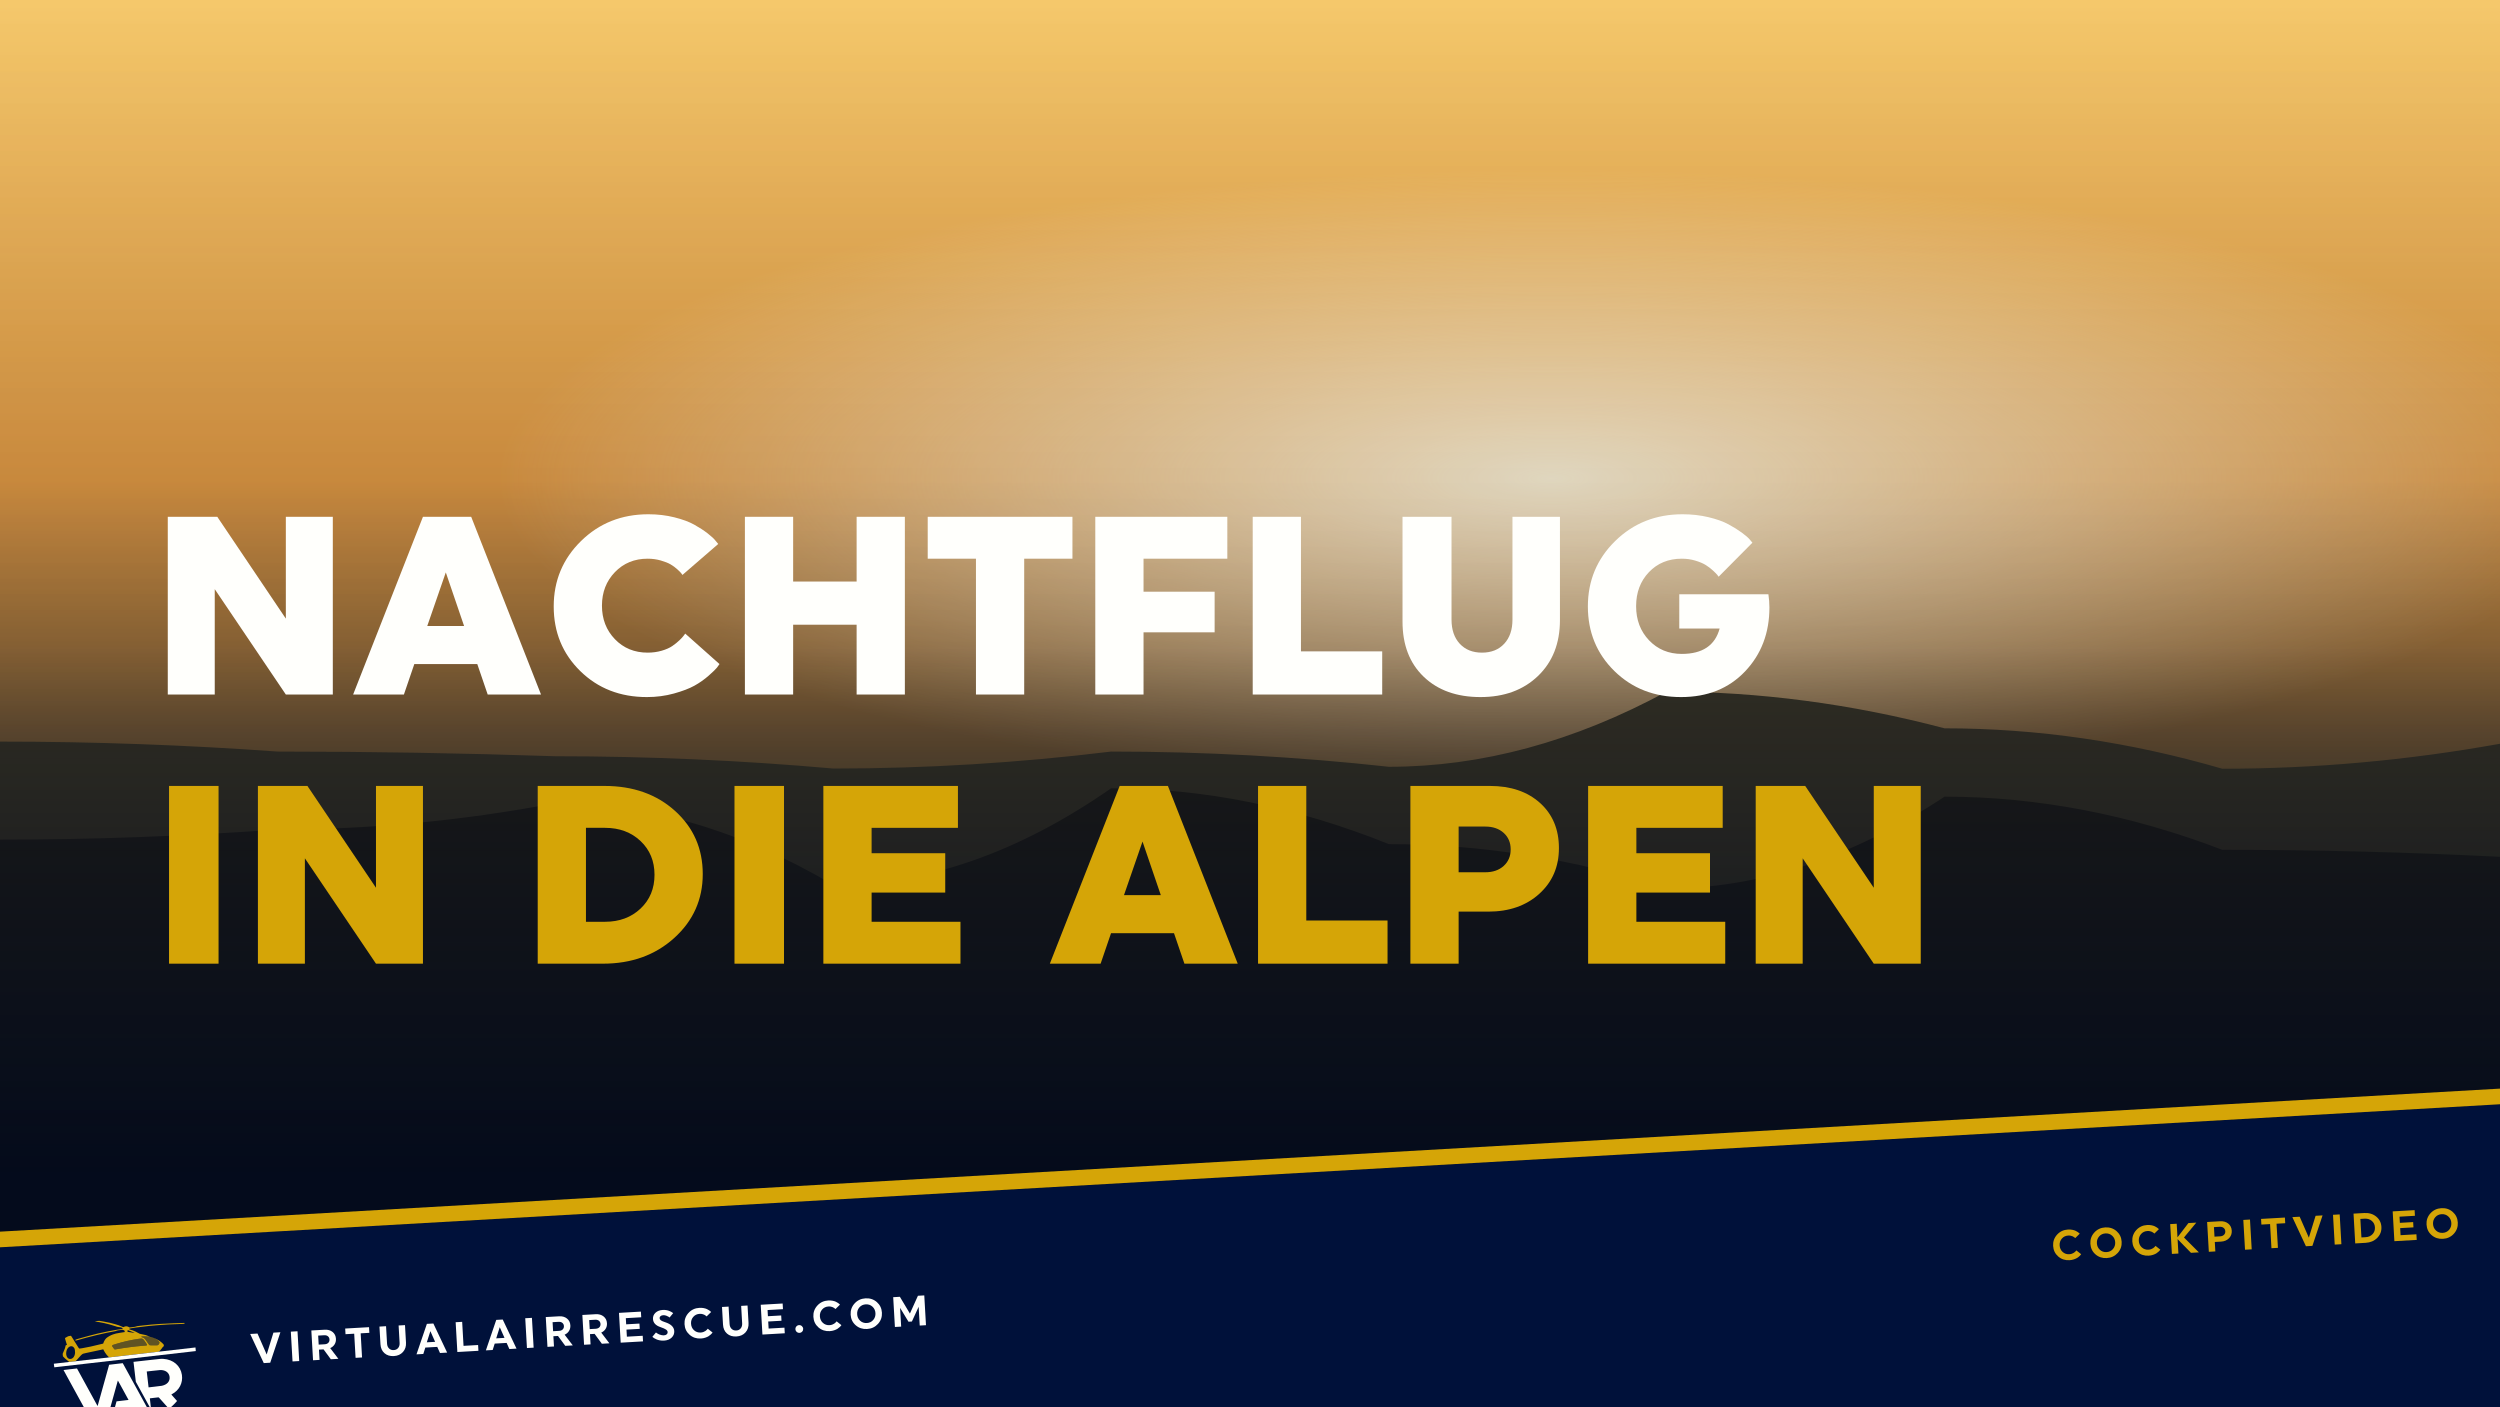
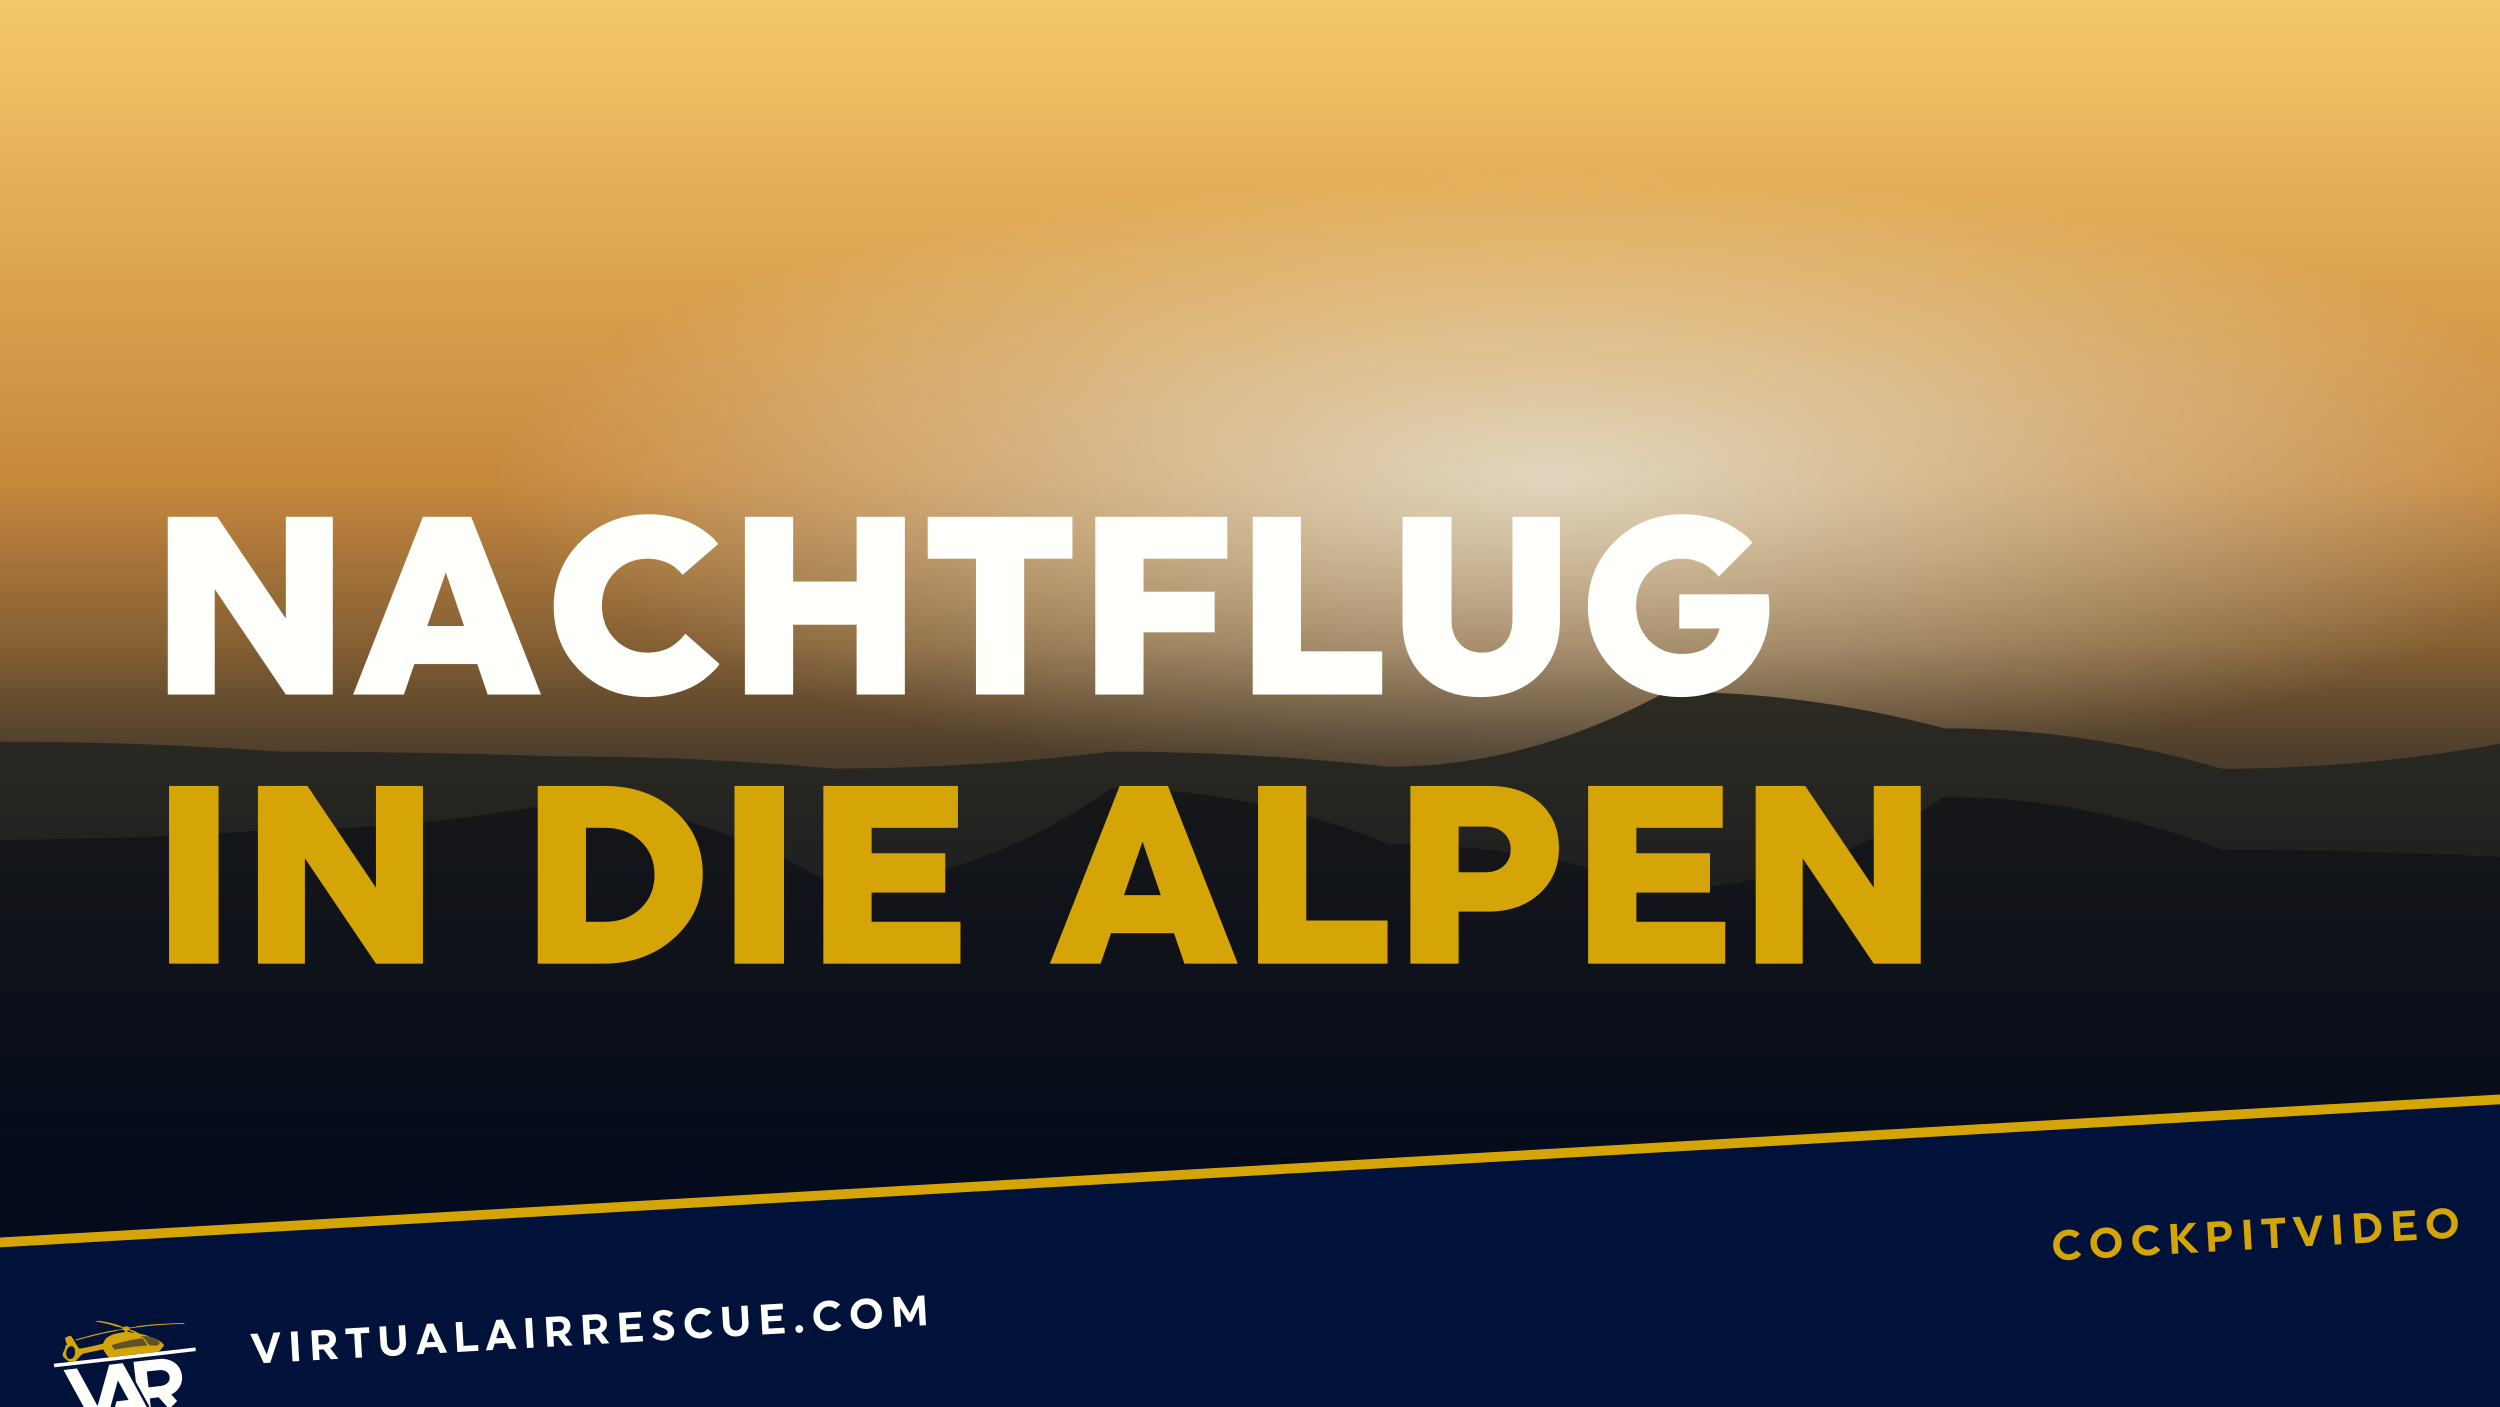
<svg xmlns="http://www.w3.org/2000/svg" viewBox="0 0 1280 720" width="1280" height="720">
  <defs>
    <clipPath id="k17">
      <rect x="0" y="0" width="1280" height="720" />
    </clipPath>
  </defs>
  <g clip-path="url(#k17)">
    <g transform="translate(0,0)">
      <defs>
        <linearGradient id="sc18" x1="0" y1="0" x2="0" y2="1">
          <stop offset="0%" stop-color="#F5C86B" />
          <stop offset="34%" stop-color="#E39A42" />
          <stop offset="52%" stop-color="#7A5B33" />
          <stop offset="70%" stop-color="#22301F" />
          <stop offset="100%" stop-color="#141D14" />
        </linearGradient>
        <radialGradient id="sc18s">
          <stop offset="0%" stop-color="#FFF6DC" stop-opacity=".95" />
          <stop offset="100%" stop-color="#FFF6DC" stop-opacity="0" />
        </radialGradient>
      </defs>
      <rect width="1280" height="720" fill="url(#sc18)" />
      <ellipse cx="794" cy="245" rx="538" ry="158" fill="url(#sc18s)" />
      <path d="M0,720 L0,379.7 Q71.1,379.7 142.2,384.8 Q213.3,384.8 284.4,387.2 Q355.6,387.2 426.7,393.5 Q497.8,393.5 568.9,384.8 Q640.0,384.8 711.1,392.6 Q782.2,392.6 853.3,354.1 Q924.4,354.1 995.6,372.9 Q1066.7,372.9 1137.8,393.6 Q1208.9,393.6 1280.0,380.8 L1280,720 Z" fill="#3A3524" />
      <path d="M0,720 L0,429.9 Q71.1,429.9 142.2,424.7 Q213.3,424.7 284.4,411.2 Q355.6,411.2 426.7,453.1 Q497.8,453.1 568.9,403.6 Q640.0,403.6 711.1,432.2 Q782.2,432.2 853.3,454.9 Q924.4,454.9 995.6,407.9 Q1066.7,407.9 1137.8,435.1 Q1208.9,435.1 1280.0,438.7 L1280,720 Z" fill="#221F16" />
    </g>
  </g>
  <defs>
    <linearGradient id="sr19" gradientUnits="userSpaceOnUse" x1="0" y1="0" x2="0" y2="602">
      <stop offset="0%" stop-color="#00081C" stop-opacity="0" />
      <stop offset="55%" stop-color="#00081C" stop-opacity="0.16" />
      <stop offset="100%" stop-color="#00081C" stop-opacity="0.88" />
    </linearGradient>
  </defs>
  <rect width="1280" height="720" fill="url(#sr19)" />
  <g fill="#FFFFFC" transform="translate(76.8,355.6)">
    <path transform="translate(0.00,0) scale(0.13,-0.13)" d="M535.0 0.0 255.0 415.0V0.0H70.0V700.0H265.0L535.0 299.0V700.0H720.0V0.0Z" />
    <path transform="translate(104.00,0) scale(0.13,-0.13)" d="M465.0 700.0 740.0 0.0H530.0L489.0 120.0H241.0L200.0 0.0H0.0L275.0 700.0ZM437.0 270.0 365.0 481.0 292.0 270.0Z" />
    <path transform="translate(201.50,0) scale(0.13,-0.13)" d="M558.0 240.0 693.0 120.0Q690.0 115.0 683.0 106.0Q676.0 97.0 650.5 74.5Q625.0 52.0 594.5 35.0Q564.0 18.0 513.5 4.0Q463.0 -10.0 407.0 -10.0Q249.0 -10.0 144.5 92.5Q40.0 195.0 40.0 347.0Q40.0 499.0 147.5 604.5Q255.0 710.0 413.0 710.0Q467.0 710.0 515.0 698.0Q563.0 686.0 593.5 669.0Q624.0 652.0 646.5 634.5Q669.0 617.0 678.0 605.0L688.0 593.0L547.0 471.0Q545.0 474.0 542.0 478.0Q539.0 482.0 527.0 493.0Q515.0 504.0 500.5 512.5Q486.0 521.0 461.5 528.0Q437.0 535.0 410.0 535.0Q332.0 535.0 281.0 482.0Q230.0 429.0 230.0 350.0Q230.0 271.0 281.0 218.0Q332.0 165.0 410.0 165.0Q439.0 165.0 465.0 172.5Q491.0 180.0 507.0 191.0Q523.0 202.0 535.0 213.5Q547.0 225.0 552.0 232.0Z" />
    <path transform="translate(295.49,0) scale(0.13,-0.13)" d="M510.0 0.0V275.0H260.0V0.0H70.0V700.0H260.0V445.0H510.0V700.0H700.0V0.0Z" />
    <path transform="translate(396.89,0) scale(0.13,-0.13)" d="M580.0 535.0H390.0V0.0H200.0V535.0H10.0V700.0H580.0Z" />
    <path transform="translate(474.89,0) scale(0.13,-0.13)" d="M540.0 245.0H260.0V0.0H70.0V700.0H590.0V535.0H260.0V405.0H540.0Z" />
    <path transform="translate(555.49,0) scale(0.13,-0.13)" d="M580.0 0.0H70.0V700.0H260.0V170.0H580.0Z" />
    <path transform="translate(633.49,0) scale(0.13,-0.13)" d="M493.0 700.0H680.0V293.0Q680.0 156.0 593.5 73.0Q507.0 -10.0 367.0 -10.0Q227.0 -10.0 143.5 70.0Q60.0 150.0 60.0 287.0V700.0H253.0V295.0Q253.0 235.0 285.5 200.0Q318.0 165.0 373.0 165.0Q428.0 165.0 460.5 200.0Q493.0 235.0 493.0 295.0Z" />
    <path transform="translate(730.99,0) scale(0.13,-0.13)" d="M400.0 395.0H751.0Q755.0 368.0 755.0 343.0Q755.0 192.0 659.0 91.0Q563.0 -10.0 407.0 -10.0Q249.0 -10.0 144.5 92.5Q40.0 195.0 40.0 347.0Q40.0 499.0 147.5 604.5Q255.0 710.0 413.0 710.0Q467.0 710.0 515.0 698.5Q563.0 687.0 593.5 670.5Q624.0 654.0 646.5 637.5Q669.0 621.0 678.0 610.0L688.0 598.0L555.0 464.0Q553.0 467.0 549.5 471.5Q546.0 476.0 532.5 488.5Q519.0 501.0 503.5 510.5Q488.0 520.0 463.0 527.5Q438.0 535.0 410.0 535.0Q331.0 535.0 280.5 482.0Q230.0 429.0 230.0 348.0Q230.0 267.0 281.0 213.5Q332.0 160.0 410.0 160.0Q532.0 160.0 559.0 260.0H400.0Z" />
  </g>
  <g fill="#D5A507" transform="translate(76.8,493.4)">
    <path transform="translate(0.00,0) scale(0.13,-0.13)" d="M75.0 0.0V700.0H270.0V0.0Z" />
    <path transform="translate(46.15,0) scale(0.13,-0.13)" d="M535.0 0.0 255.0 415.0V0.0H70.0V700.0H265.0L535.0 299.0V700.0H720.0V0.0Z" />
    <path transform="translate(189.41,0) scale(0.13,-0.13)" d="M70.0 0.0V700.0H333.0Q502.0 700.0 611.0 601.5Q720.0 503.0 720.0 353.0Q720.0 203.0 608.0 101.5Q496.0 0.0 327.0 0.0ZM335.0 535.0H260.0V165.0H335.0Q420.0 165.0 475.0 217.0Q530.0 269.0 530.0 350.0Q530.0 431.0 475.0 483.0Q420.0 535.0 335.0 535.0Z" />
    <path transform="translate(289.51,0) scale(0.13,-0.13)" d="M75.0 0.0V700.0H270.0V0.0Z" />
    <path transform="translate(335.66,0) scale(0.13,-0.13)" d="M610.0 0.0H70.0V700.0H600.0V535.0H260.0V435.0H550.0V280.0H260.0V165.0H610.0Z" />
    <path transform="translate(460.72,0) scale(0.13,-0.13)" d="M465.0 700.0 740.0 0.0H530.0L489.0 120.0H241.0L200.0 0.0H0.0L275.0 700.0ZM437.0 270.0 365.0 481.0 292.0 270.0Z" />
    <path transform="translate(558.22,0) scale(0.13,-0.13)" d="M580.0 0.0H70.0V700.0H260.0V170.0H580.0Z" />
    <path transform="translate(636.22,0) scale(0.13,-0.13)" d="M70.0 0.0V700.0H383.0Q506.0 700.0 580.5 633.0Q655.0 566.0 655.0 455.0Q655.0 345.0 577.5 275.0Q500.0 205.0 377.0 205.0H260.0V0.0ZM260.0 540.0V360.0H365.0Q410.0 360.0 437.5 385.0Q465.0 410.0 465.0 450.0Q465.0 490.0 437.5 515.0Q410.0 540.0 365.0 540.0Z" />
    <path transform="translate(727.22,0) scale(0.13,-0.13)" d="M610.0 0.0H70.0V700.0H600.0V535.0H260.0V435.0H550.0V280.0H260.0V165.0H610.0Z" />
    <path transform="translate(813.02,0) scale(0.13,-0.13)" d="M535.0 0.0 255.0 415.0V0.0H70.0V700.0H265.0L535.0 299.0V700.0H720.0V0.0Z" />
  </g>
  <g transform="translate(640.0,602.0) rotate(-3.2747)">
    <rect x="-1664" y="0" width="3328" height="3328" fill="#00113A" />
-     <rect x="-1664" y="-8" width="3328" height="8" fill="#D5A507" />
+     <rect x="-1664" y="-5" width="3328" height="5" fill="#D5A507" />
    <g transform="translate(-617.0,22.5) scale(0.14258)">
      <defs>
        <clipPath id="n1b20">
          <circle cx="256" cy="256" r="256" />
        </clipPath>
      </defs>
      <g clip-path="url(#n1b20)">
        <circle cx="256" cy="256" r="256" fill="#00113A" />
        <g fill="#D5A507" transform="translate(34.00,126.11) scale(0.444)">
          <path d="M35.7 305.27C27.86 297.99 20 290.67 18.23 289.02C12.94 284.07 7.26 277.76 2.59 271.63C1.3 269.94 1.3 269.94 0.67 259.67C0.04 249.4 0.04 249.4 3.21 243.43C17.85 215.93 25.31 198.26 26.9 187.33C27.45 183.58 26.65 184.36 34.25 180.13C39.92 176.97 39.91 176.98 39.91 175.49C39.91 173.85 39.02 172.61 37.83 172.6C37.11 172.6 37.81 175.22 31.69 149.81C26.64 128.87 26.11 126.2 26.67 124.15C27.12 122.49 32.62 119.37 41.13 115.95C46.53 113.78 47.49 113.3 48.58 112.26C50.67 110.26 58.97 108.69 71.24 107.99C77.19 107.64 74.98 104.81 89.29 131.15C96.15 143.79 105.73 161.29 110.57 170.04C115.41 178.79 120.75 188.62 122.44 191.88C129.48 205.52 134.23 213.21 136.29 214.34C139.72 216.22 170.18 212.83 229.23 204.01C250.02 200.91 306.75 190.88 330.23 186.17C332.66 185.68 332.66 185.68 333.54 183.12C338.5 168.63 350.1 151.3 360.17 143.32C372.8 133.3 397.13 121.34 414.41 116.63C435.84 110.79 444.66 109.17 464.81 107.34C479.81 105.98 511.76 102.62 512.05 102.38C512.08 102.36 511.65 99.49 511.1 96.01C510.1 89.68 510.1 89.68 506.87 88.58C502.65 87.13 501 86.26 499.45 84.67C498.18 83.37 498.18 83.37 487.88 83.75C459.05 84.82 451.08 85.73 441.9 89.01C435.4 91.33 435.45 91.31 428.8 91.97C362.81 98.45 214.12 125.11 126.21 146.21C111.13 149.83 109.91 149.82 109.35 146.09C108.62 141.18 110.96 140.04 130.7 135.68C199.78 120.43 262.82 107.4 294.63 101.81C336.98 94.36 431.41 81.22 452.54 79.84C455.13 79.67 462.05 79.18 467.91 78.75C473.77 78.33 480.74 77.91 483.41 77.82C496.02 77.41 495.76 77.44 495.55 76.49C495.44 76.03 495.28 74.08 495.18 72.17C495.01 68.69 495.01 68.69 493.75 68.38C493.06 68.2 491.24 67.34 489.71 66.47C482.4 62.32 482.87 62.48 475.05 61.23C461.69 59.09 454.17 57.41 449.82 55.59C448.42 55 444.91 53.47 442.02 52.19C431.61 47.57 418.28 42.66 392.8 34.08C364.87 24.67 339.59 17.5 311.76 11.09C299.95 8.37 299.99 8.38 290.21 6.6C279.38 4.63 274.04 3.36 274.55 2.87C275.14 2.3 289.73 0.65 297.88 0.23C311.16 -0.46 311.55 -0.4 341.15 6.74C389.7 18.46 402.15 22.04 437.97 34.58C462.99 43.33 472.02 47.05 486.52 54.55C489.7 56.2 494.13 58.47 496.36 59.59C498.58 60.72 500.74 61.86 501.14 62.13C501.87 62.62 501.89 62.62 504.82 61.38C519.4 55.23 529.43 55.03 540.79 60.69C546.35 63.46 548.17 64.78 548.98 66.6C549.58 67.97 555.31 67.94 575.92 66.45C598.39 64.83 598.39 64.83 607.34 62.29C614.29 60.32 614.14 60.33 639.56 58.79C703.41 54.93 756.26 53.13 806.36 53.13C858.12 53.13 977.54 55.09 996.82 56.26C1000.43 56.48 1001.17 58.14 998.71 60.49C995.29 63.76 991.43 63.94 948.73 62.85C873.08 60.91 856.08 60.83 788.97 62.17C722.22 63.5 694.67 64.8 620.01 70.11C613.86 70.55 607 70.98 604.77 71.07C591.89 71.59 573.5 73.35 567.47 74.64C561.97 75.82 561.32 75.9 556.36 76.04C551.11 76.19 551.11 76.19 550.94 78.75C550.84 80.16 550.57 81.77 550.34 82.33C550.01 83.11 549.99 83.38 550.24 83.47C550.42 83.53 553.42 84.55 556.9 85.72C560.39 86.9 566.25 88.96 569.93 90.32C573.61 91.67 576.74 92.77 576.89 92.77C580.14 92.77 614.7 111.79 625.81 119.69C630.93 123.34 630.93 123.34 636.87 124.75C672.02 133.12 689.95 139.38 701.29 147.24C705.18 149.93 705.18 149.93 720.24 155.31C752.95 166.98 765.35 173.35 790.99 191.66C799.5 197.73 816.67 214.97 819.64 220.42C823.42 227.36 820.75 237.21 814.42 239.63C811.9 240.59 812.26 240.2 804.25 250.61C795.46 262.02 780.6 276.24 776.87 276.82C775.66 277 373.53 299.94 373.25 299.84C371.87 299.33 359.32 284.34 355.46 278.59C344.66 262.51 338.75 252.16 334.39 241.69C332.21 236.45 330.36 232.1 330.28 232.02C329.97 231.71 213.68 249.73 187.97 254.08C164.08 258.12 163.13 258.35 158.5 261.43C151.54 266.06 146.73 270.44 129.11 288.18C98.73 318.77 105.03 315.29 77.25 316.85C63.91 317.61 52.31 318.29 51.48 318.37C49.96 318.52 49.96 318.52 35.7 305.27ZM65.16 294.35C83.73 291.12 97.51 273.39 100.91 248.38C101.38 244.97 101.37 230.17 100.9 226C99.56 213.99 98.8 211.61 94.02 204.55C76.64 178.83 40.43 194.92 31.18 232.47C22.2 268.91 38.7 298.96 65.16 294.35ZM426.51 238.42C508.82 228.76 585.47 223.14 652.64 221.81C692.24 221.03 690.56 222.48 677.71 200.11C656.08 162.43 653.86 160.82 626.75 163.14C557.73 169.02 495.94 179.34 427.86 196.36C408.78 201.13 406.7 201.91 404.56 205.13C401.84 209.25 402.31 210.47 412.79 226.27C421.54 239.45 421.09 239.05 426.51 238.42ZM771.34 224.12C780.47 221.3 789.76 206.88 786.96 199.86C783.31 190.7 764.16 174.62 748.38 167.48C741.64 164.43 718.63 155.97 707.64 152.51C687.74 146.23 651.12 143.59 643.34 147.88C640.63 149.37 642.43 150.74 649.96 152.91C662.3 156.47 670.56 163.87 679.03 178.98C687.23 193.6 699.29 212.89 702.16 215.99C707.1 221.32 707.66 221.47 727.59 222.62C764.71 224.76 768.81 224.9 771.34 224.12ZM591.15 114.24C591.15 114.08 588 112.11 584.82 110.28C578.3 106.55 556.35 96.34 545.07 91.8C543.08 91 540.82 89.97 540.03 89.52C537.82 88.26 535.19 88.74 534.96 90.44C534.72 92.22 534.14 101.92 534.27 102.04C534.33 102.09 541.55 103.67 550.3 105.55C559.05 107.43 571.61 110.17 578.21 111.63C589.8 114.19 591.15 114.47 591.15 114.24Z" fill-rule="evenodd" />
          <path d="M426.51 238.42C508.82 228.76 585.47 223.14 652.64 221.81C692.24 221.03 690.56 222.48 677.71 200.11C656.08 162.43 653.86 160.82 626.75 163.14C557.73 169.02 495.94 179.34 427.86 196.36C408.78 201.13 406.7 201.91 404.56 205.13C401.84 209.25 402.31 210.47 412.79 226.27C421.54 239.45 421.09 239.05 426.51 238.42ZM771.34 224.12C780.47 221.3 789.76 206.88 786.96 199.86C783.31 190.7 764.16 174.62 748.38 167.48C741.64 164.43 718.63 155.97 707.64 152.51C687.74 146.23 651.12 143.59 643.34 147.88C640.63 149.37 642.43 150.74 649.96 152.91C662.3 156.47 670.56 163.87 679.03 178.98C687.23 193.6 699.29 212.89 702.16 215.99C707.1 221.32 707.66 221.47 727.59 222.62C764.71 224.76 768.81 224.9 771.34 224.12Z" opacity="0.45" />
        </g>
        <g transform="translate(256,256) rotate(-3.275)">
          <rect x="-614.4" y="0" width="1228.8" height="13" fill="#FFFFFC" />
        </g>
        <g transform="rotate(-3.275 256 256)">
          <defs>
            <clipPath id="wc1b20">
              <circle cx="256" cy="256" r="249.00" />
            </clipPath>
          </defs>
          <g clip-path="url(#wc1b20)">
            <g fill="#FFFFFC" transform="translate(32.03,282.00) scale(0.42394)">
              <path d="M195.1 478.09C193.93 477.63 193.3 476.14 173.69 427.85C169.31 417.07 161.96 399.04 157.36 387.77C144.85 357.16 130.53 321.99 124.7 307.6C121.86 300.58 116.25 286.82 112.24 277.02C99.77 246.52 89.4 221.12 84.01 207.84C76.29 188.85 63.1 156.48 36.82 92.04C5.35 14.87 0 1.67 0 1.08C0 0.81 25.85 0.66 57.45 0.74L114.9 0.89L119.73 12.77C122.38 19.3 128.74 34.93 133.87 47.51C145.14 75.16 159.52 110.48 170.14 136.58C174.45 147.19 182.06 165.9 187.05 178.15C196.26 200.76 206.8 226.67 220.74 260.99C224.99 271.44 230.49 284.93 232.96 290.97C235.43 297.02 240.44 309.31 244.09 318.29C251.9 337.51 251.75 337.2 252.42 336.01C252.69 335.53 256.69 325.8 261.33 314.39C269.84 293.41 277.55 274.47 295.12 231.29C300.44 218.23 308.05 199.52 312.04 189.73C318.74 173.26 325.93 155.59 346.48 105.11C350.8 94.49 358.42 75.79 363.41 63.54C368.4 51.29 376.16 32.19 380.66 21.08L388.83 0.89L446.64 0.59C478.44 0.43 504.66 0.45 504.91 0.64C505.16 0.82 508.67 9.11 512.7 19.04C516.73 28.98 524.11 47.13 529.11 59.38C541.84 90.6 555.55 124.24 565.9 149.64C570.75 161.56 578.1 179.6 582.23 189.73C586.36 199.85 593.99 218.56 599.17 231.29C604.36 244.03 612.91 265.01 618.18 277.91C633.59 315.68 644.01 341.24 650.83 358.08C654.35 366.73 659.95 380.49 663.29 388.66C666.63 396.82 673.22 412.99 677.95 424.58C682.68 436.18 689.46 452.8 693.03 461.52C696.6 470.24 699.52 477.52 699.52 477.7C699.52 477.88 673.66 478.03 642.04 478.03L584.56 478.03L581.68 471.05C577.2 460.19 560.23 418.53 557.18 410.93C555.68 407.17 554.19 403.76 553.87 403.36C553.42 402.77 535.39 402.61 467.27 402.61C419.95 402.61 381.24 402.46 381.24 402.26C381.24 402.07 384.56 393.72 388.61 383.71C396.8 363.5 408.21 335.11 412.82 323.49L415.81 315.92L467.08 315.77L518.34 315.62L513.87 304.63C511.41 298.59 505.44 283.89 500.59 271.97C495.75 260.05 487.88 240.68 483.1 228.92C478.32 217.16 470.83 198.72 466.45 187.95C450.59 148.87 447.82 142.25 447.34 142.09C447.07 142 445.2 146.13 443.18 151.28C441.16 156.42 434.67 172.52 428.75 187.05C422.83 201.59 414.81 221.36 410.93 231C407.04 240.63 399.56 259.07 394.3 271.97C376.24 316.27 366.82 339.41 358.64 359.56C345.14 392.83 338.8 408.42 330.37 429.04C311.03 476.38 310.36 477.95 309.1 478.28C307.23 478.79 196.4 478.6 195.1 478.09ZM881.95 474.91C879.81 472 876.03 466.65 856.48 438.84C852.23 432.79 840.49 416.09 830.38 401.72C820.26 387.35 807.21 368.78 801.36 360.45C784.84 336.91 776.14 324.62 775.21 323.48C774.4 322.5 772.01 322.45 736.79 322.59L699.23 322.74L698.93 370.83L698.63 418.92L690.21 398.15C685.57 386.72 677.74 367.49 672.81 355.4C667.87 343.32 660.52 325.28 656.47 315.32C652.42 305.36 644.8 286.65 639.54 273.75C634.28 260.85 625.94 240.41 621.01 228.33C616.08 216.24 608.68 198.2 604.57 188.24L597.09 170.13L596.94 85.03L596.79 -0.07L711.55 0.16C835.48 0.41 832.04 0.32 850.36 3.58C934.1 18.49 989.12 78.21 991.5 156.77C993.56 225.09 954.38 283.51 889.7 308.51C886.35 309.81 883.62 311.05 883.61 311.28C883.61 311.67 888.25 318.33 910.61 350.06C915.44 356.92 922.68 367.21 926.69 372.92C930.71 378.64 938.14 389.19 943.21 396.38C948.28 403.56 955.61 413.98 959.5 419.54C963.39 425.09 972.96 438.72 980.78 449.82C999.57 476.5 1000 477.12 1000 477.61C1000 477.84 973.95 478.03 942.12 478.03C884.24 478.03 884.24 478.03 881.95 474.91ZM812.44 228.62C858.16 224.16 885.99 198.77 885.99 161.52C885.99 130.34 865.44 106.28 831.53 97.74C817.42 94.19 818.24 94.23 756.09 93.98L698.93 93.75L698.93 161.48L698.93 229.22L752.61 229.22C784.27 229.22 808.81 228.97 812.44 228.62Z" fill-rule="evenodd" />
              <path d="M192.83 474.62 L311.60 474.62 L252.04 614.97 L252.04 614.97 ZM582.75 474.62 L697.88 474.62 L780.63 678.62 L666.26 678.62 ZM887.32 474.62 L997.18 474.62 L1138.70 678.62 L1067.96 678.62 Z" />
            </g>
          </g>
        </g>
      </g>
    </g>
    <g fill="#FFFFFC" transform="translate(-515.7,66.9)">
      <path transform="translate(0.00,0) scale(0.02183,-0.02183)" d="M279.0 0.0 0.0 700.0H172.0L359.0 197.0L546.0 700.0H710.0L431.0 0.0Z" />
      <path transform="translate(18.99,0) scale(0.02183,-0.02183)" d="M85.0 0.0V700.0H242.0V0.0Z" />
      <path transform="translate(29.62,0) scale(0.02183,-0.02183)" d="M374.0 571.0H233.0V359.0H374.0Q429.0 359.0 461.0 388.5Q493.0 418.0 493.0 465.0Q493.0 512.0 461.0 541.5Q429.0 571.0 374.0 571.0ZM80.0 0.0V700.0H393.0Q505.0 700.0 575.0 637.0Q645.0 574.0 645.0 473.0Q645.0 399.0 605.5 343.0Q566.0 287.0 498.0 262.0L675.0 0.0H498.0L341.0 241.0H233.0V0.0Z" />
      <path transform="translate(48.40,0) scale(0.02183,-0.02183)" d="M575.0 567.0H371.0V0.0H219.0V567.0H15.0V700.0H575.0Z" />
      <path transform="translate(64.77,0) scale(0.02183,-0.02183)" d="M520.0 700.0H670.0V290.0Q670.0 156.0 586.0 73.0Q502.0 -10.0 368.0 -10.0Q233.0 -10.0 151.5 70.5Q70.0 151.0 70.0 285.0V700.0H225.0V290.0Q225.0 218.0 266.0 174.0Q307.0 130.0 373.0 130.0Q439.0 130.0 479.5 174.0Q520.0 218.0 520.0 290.0Z" />
      <path transform="translate(84.42,0) scale(0.02183,-0.02183)" d="M356.0 525.0 258.0 268.0H453.0ZM436.0 700.0 720.0 0.0H552.0L496.0 147.0H216.0L160.0 0.0H0.0L284.0 700.0Z" />
      <path transform="translate(103.63,0) scale(0.02183,-0.02183)" d="M575.0 0.0H80.0V700.0H233.0V136.0H575.0Z" />
      <path transform="translate(120.00,0) scale(0.02183,-0.02183)" d="M356.0 525.0 258.0 268.0H453.0ZM436.0 700.0 720.0 0.0H552.0L496.0 147.0H216.0L160.0 0.0H0.0L284.0 700.0Z" />
      <path transform="translate(139.21,0) scale(0.02183,-0.02183)" d="M85.0 0.0V700.0H242.0V0.0Z" />
      <path transform="translate(149.84,0) scale(0.02183,-0.02183)" d="M374.0 571.0H233.0V359.0H374.0Q429.0 359.0 461.0 388.5Q493.0 418.0 493.0 465.0Q493.0 512.0 461.0 541.5Q429.0 571.0 374.0 571.0ZM80.0 0.0V700.0H393.0Q505.0 700.0 575.0 637.0Q645.0 574.0 645.0 473.0Q645.0 399.0 605.5 343.0Q566.0 287.0 498.0 262.0L675.0 0.0H498.0L341.0 241.0H233.0V0.0Z" />
      <path transform="translate(168.61,0) scale(0.02183,-0.02183)" d="M374.0 571.0H233.0V359.0H374.0Q429.0 359.0 461.0 388.5Q493.0 418.0 493.0 465.0Q493.0 512.0 461.0 541.5Q429.0 571.0 374.0 571.0ZM80.0 0.0V700.0H393.0Q505.0 700.0 575.0 637.0Q645.0 574.0 645.0 473.0Q645.0 399.0 605.5 343.0Q566.0 287.0 498.0 262.0L675.0 0.0H498.0L341.0 241.0H233.0V0.0Z" />
      <path transform="translate(187.39,0) scale(0.02183,-0.02183)" d="M605.0 0.0H80.0V700.0H595.0V567.0H233.0V422.0H545.0V298.0H233.0V132.0H605.0Z" />
      <path transform="translate(205.07,0) scale(0.02183,-0.02183)" d="M340.0 419.0Q540.0 341.0 540.0 200.0Q540.0 110.0 470.0 50.0Q400.0 -10.0 287.0 -10.0Q238.0 -10.0 192.5 1.0Q147.0 12.0 117.0 27.0Q87.0 42.0 64.0 57.5Q41.0 73.0 30.0 84.0L20.0 95.0L110.0 192.0Q113.0 189.0 119.0 183.5Q125.0 178.0 144.0 164.5Q163.0 151.0 183.5 141.0Q204.0 131.0 234.5 122.5Q265.0 114.0 295.0 114.0Q334.0 114.0 359.0 133.5Q384.0 153.0 384.0 183.0Q384.0 218.0 350.0 245.5Q316.0 273.0 225.0 310.0Q58.0 375.0 58.0 511.0Q58.0 598.0 125.0 654.0Q192.0 710.0 301.0 710.0Q344.0 710.0 384.0 700.5Q424.0 691.0 450.5 678.0Q477.0 665.0 498.0 652.0Q519.0 639.0 528.0 630.0L538.0 620.0L448.0 523.0Q441.0 530.0 429.0 540.5Q417.0 551.0 379.5 568.5Q342.0 586.0 303.0 586.0Q261.0 586.0 237.5 567.0Q214.0 548.0 214.0 523.0Q214.0 492.0 240.5 469.5Q267.0 447.0 340.0 419.0Z" />
      <path transform="translate(221.33,0) scale(0.02183,-0.02183)" d="M415.0 710.0Q467.0 710.0 513.5 698.5Q560.0 687.0 590.0 670.5Q620.0 654.0 642.0 637.0Q664.0 620.0 674.0 608.0L684.0 597.0L572.0 499.0Q570.0 502.0 566.0 506.5Q562.0 511.0 547.0 523.0Q532.0 535.0 515.5 544.5Q499.0 554.0 471.0 561.5Q443.0 569.0 413.0 569.0Q320.0 569.0 259.0 506.0Q198.0 443.0 198.0 350.0Q198.0 256.0 259.0 193.0Q320.0 130.0 413.0 130.0Q445.0 130.0 474.0 138.5Q503.0 147.0 522.0 158.5Q541.0 170.0 555.0 182.0Q569.0 194.0 576.0 202.0L582.0 211.0L690.0 115.0Q686.0 110.0 679.0 101.5Q672.0 93.0 647.0 71.5Q622.0 50.0 592.0 33.5Q562.0 17.0 513.0 3.5Q464.0 -10.0 410.0 -10.0Q254.0 -10.0 149.5 92.5Q45.0 195.0 45.0 347.0Q45.0 499.0 152.0 604.5Q259.0 710.0 415.0 710.0Z" />
      <path transform="translate(240.44,0) scale(0.02183,-0.02183)" d="M520.0 700.0H670.0V290.0Q670.0 156.0 586.0 73.0Q502.0 -10.0 368.0 -10.0Q233.0 -10.0 151.5 70.5Q70.0 151.0 70.0 285.0V700.0H225.0V290.0Q225.0 218.0 266.0 174.0Q307.0 130.0 373.0 130.0Q439.0 130.0 479.5 174.0Q520.0 218.0 520.0 290.0Z" />
      <path transform="translate(260.08,0) scale(0.02183,-0.02183)" d="M605.0 0.0H80.0V700.0H595.0V567.0H233.0V422.0H545.0V298.0H233.0V132.0H605.0Z" />
      <path transform="translate(277.76,0) scale(0.02183,-0.02183)" d="M141.0 172.0Q178.0 172.0 205.0 145.0Q232.0 118.0 232.0 81.0Q232.0 43.0 205.5 16.5Q179.0 -10.0 141.0 -10.0Q103.0 -10.0 76.5 16.5Q50.0 43.0 50.0 81.0Q50.0 119.0 76.5 145.5Q103.0 172.0 141.0 172.0Z" />
      <path transform="translate(287.41,0) scale(0.02183,-0.02183)" d="M415.0 710.0Q467.0 710.0 513.5 698.5Q560.0 687.0 590.0 670.5Q620.0 654.0 642.0 637.0Q664.0 620.0 674.0 608.0L684.0 597.0L572.0 499.0Q570.0 502.0 566.0 506.5Q562.0 511.0 547.0 523.0Q532.0 535.0 515.5 544.5Q499.0 554.0 471.0 561.5Q443.0 569.0 413.0 569.0Q320.0 569.0 259.0 506.0Q198.0 443.0 198.0 350.0Q198.0 256.0 259.0 193.0Q320.0 130.0 413.0 130.0Q445.0 130.0 474.0 138.5Q503.0 147.0 522.0 158.5Q541.0 170.0 555.0 182.0Q569.0 194.0 576.0 202.0L582.0 211.0L690.0 115.0Q686.0 110.0 679.0 101.5Q672.0 93.0 647.0 71.5Q622.0 50.0 592.0 33.5Q562.0 17.0 513.0 3.5Q464.0 -10.0 410.0 -10.0Q254.0 -10.0 149.5 92.5Q45.0 195.0 45.0 347.0Q45.0 499.0 152.0 604.5Q259.0 710.0 415.0 710.0Z" />
      <path transform="translate(306.52,0) scale(0.02183,-0.02183)" d="M413.0 130.0Q505.0 130.0 566.5 193.0Q628.0 256.0 628.0 350.0Q628.0 443.0 566.5 506.0Q505.0 569.0 413.0 569.0Q320.0 569.0 259.0 506.0Q198.0 443.0 198.0 350.0Q198.0 256.0 259.0 193.0Q320.0 130.0 413.0 130.0ZM152.0 604.5Q259.0 710.0 415.0 710.0Q571.0 710.0 675.5 607.0Q780.0 504.0 780.0 352.0Q780.0 200.0 673.0 95.0Q566.0 -10.0 410.0 -10.0Q254.0 -10.0 149.5 92.5Q45.0 195.0 45.0 347.0Q45.0 499.0 152.0 604.5Z" />
      <path transform="translate(328.02,0) scale(0.02183,-0.02183)" d="M405.0 105.0 227.0 441.0V0.0H80.0V700.0H237.0L449.0 294.0L661.0 700.0H810.0V0.0H663.0V441.0L485.0 105.0Z" />
    </g>
    <g fill="#D5A507" transform="translate(407.5,66.9)">
      <path transform="translate(0.00,0) scale(0.02183,-0.02183)" d="M415.0 710.0Q467.0 710.0 513.5 698.5Q560.0 687.0 590.0 670.5Q620.0 654.0 642.0 637.0Q664.0 620.0 674.0 608.0L684.0 597.0L572.0 499.0Q570.0 502.0 566.0 506.5Q562.0 511.0 547.0 523.0Q532.0 535.0 515.5 544.5Q499.0 554.0 471.0 561.5Q443.0 569.0 413.0 569.0Q320.0 569.0 259.0 506.0Q198.0 443.0 198.0 350.0Q198.0 256.0 259.0 193.0Q320.0 130.0 413.0 130.0Q445.0 130.0 474.0 138.5Q503.0 147.0 522.0 158.5Q541.0 170.0 555.0 182.0Q569.0 194.0 576.0 202.0L582.0 211.0L690.0 115.0Q686.0 110.0 679.0 101.5Q672.0 93.0 647.0 71.5Q622.0 50.0 592.0 33.5Q562.0 17.0 513.0 3.5Q464.0 -10.0 410.0 -10.0Q254.0 -10.0 149.5 92.5Q45.0 195.0 45.0 347.0Q45.0 499.0 152.0 604.5Q259.0 710.0 415.0 710.0Z" />
      <path transform="translate(19.10,0) scale(0.02183,-0.02183)" d="M413.0 130.0Q505.0 130.0 566.5 193.0Q628.0 256.0 628.0 350.0Q628.0 443.0 566.5 506.0Q505.0 569.0 413.0 569.0Q320.0 569.0 259.0 506.0Q198.0 443.0 198.0 350.0Q198.0 256.0 259.0 193.0Q320.0 130.0 413.0 130.0ZM152.0 604.5Q259.0 710.0 415.0 710.0Q571.0 710.0 675.5 607.0Q780.0 504.0 780.0 352.0Q780.0 200.0 673.0 95.0Q566.0 -10.0 410.0 -10.0Q254.0 -10.0 149.5 92.5Q45.0 195.0 45.0 347.0Q45.0 499.0 152.0 604.5Z" />
      <path transform="translate(40.60,0) scale(0.02183,-0.02183)" d="M415.0 710.0Q467.0 710.0 513.5 698.5Q560.0 687.0 590.0 670.5Q620.0 654.0 642.0 637.0Q664.0 620.0 674.0 608.0L684.0 597.0L572.0 499.0Q570.0 502.0 566.0 506.5Q562.0 511.0 547.0 523.0Q532.0 535.0 515.5 544.5Q499.0 554.0 471.0 561.5Q443.0 569.0 413.0 569.0Q320.0 569.0 259.0 506.0Q198.0 443.0 198.0 350.0Q198.0 256.0 259.0 193.0Q320.0 130.0 413.0 130.0Q445.0 130.0 474.0 138.5Q503.0 147.0 522.0 158.5Q541.0 170.0 555.0 182.0Q569.0 194.0 576.0 202.0L582.0 211.0L690.0 115.0Q686.0 110.0 679.0 101.5Q672.0 93.0 647.0 71.5Q622.0 50.0 592.0 33.5Q562.0 17.0 513.0 3.5Q464.0 -10.0 410.0 -10.0Q254.0 -10.0 149.5 92.5Q45.0 195.0 45.0 347.0Q45.0 499.0 152.0 604.5Q259.0 710.0 415.0 710.0Z" />
      <path transform="translate(59.71,0) scale(0.02183,-0.02183)" d="M528.0 0.0 233.0 339.0V0.0H80.0V700.0H233.0V381.0L508.0 700.0H693.0L385.0 368.0L713.0 0.0Z" />
      <path transform="translate(78.65,0) scale(0.02183,-0.02183)" d="M368.0 571.0H233.0V347.0H368.0Q424.0 347.0 458.5 378.5Q493.0 410.0 493.0 459.0Q493.0 508.0 458.5 539.5Q424.0 571.0 368.0 571.0ZM80.0 0.0V700.0H383.0Q501.0 700.0 573.0 634.5Q645.0 569.0 645.0 463.0Q645.0 358.0 570.5 290.0Q496.0 222.0 378.0 222.0H233.0V0.0Z" />
      <path transform="translate(97.10,0) scale(0.02183,-0.02183)" d="M85.0 0.0V700.0H242.0V0.0Z" />
      <path transform="translate(107.73,0) scale(0.02183,-0.02183)" d="M575.0 567.0H371.0V0.0H219.0V567.0H15.0V700.0H575.0Z" />
      <path transform="translate(124.10,0) scale(0.02183,-0.02183)" d="M279.0 0.0 0.0 700.0H172.0L359.0 197.0L546.0 700.0H710.0L431.0 0.0Z" />
      <path transform="translate(143.10,0) scale(0.02183,-0.02183)" d="M85.0 0.0V700.0H242.0V0.0Z" />
      <path transform="translate(153.73,0) scale(0.02183,-0.02183)" d="M233.0 567.0V132.0H333.0Q433.0 132.0 498.0 194.0Q563.0 256.0 563.0 350.0Q563.0 444.0 498.0 505.5Q433.0 567.0 333.0 567.0ZM80.0 700.0H330.0Q498.0 700.0 606.5 601.0Q715.0 502.0 715.0 352.0Q715.0 202.0 604.0 101.0Q493.0 0.0 325.0 0.0H80.0Z" />
      <path transform="translate(173.81,0) scale(0.02183,-0.02183)" d="M605.0 0.0H80.0V700.0H595.0V567.0H233.0V422.0H545.0V298.0H233.0V132.0H605.0Z" />
      <path transform="translate(191.49,0) scale(0.02183,-0.02183)" d="M413.0 130.0Q505.0 130.0 566.5 193.0Q628.0 256.0 628.0 350.0Q628.0 443.0 566.5 506.0Q505.0 569.0 413.0 569.0Q320.0 569.0 259.0 506.0Q198.0 443.0 198.0 350.0Q198.0 256.0 259.0 193.0Q320.0 130.0 413.0 130.0ZM152.0 604.5Q259.0 710.0 415.0 710.0Q571.0 710.0 675.5 607.0Q780.0 504.0 780.0 352.0Q780.0 200.0 673.0 95.0Q566.0 -10.0 410.0 -10.0Q254.0 -10.0 149.5 92.5Q45.0 195.0 45.0 347.0Q45.0 499.0 152.0 604.5Z" />
    </g>
  </g>
</svg>
